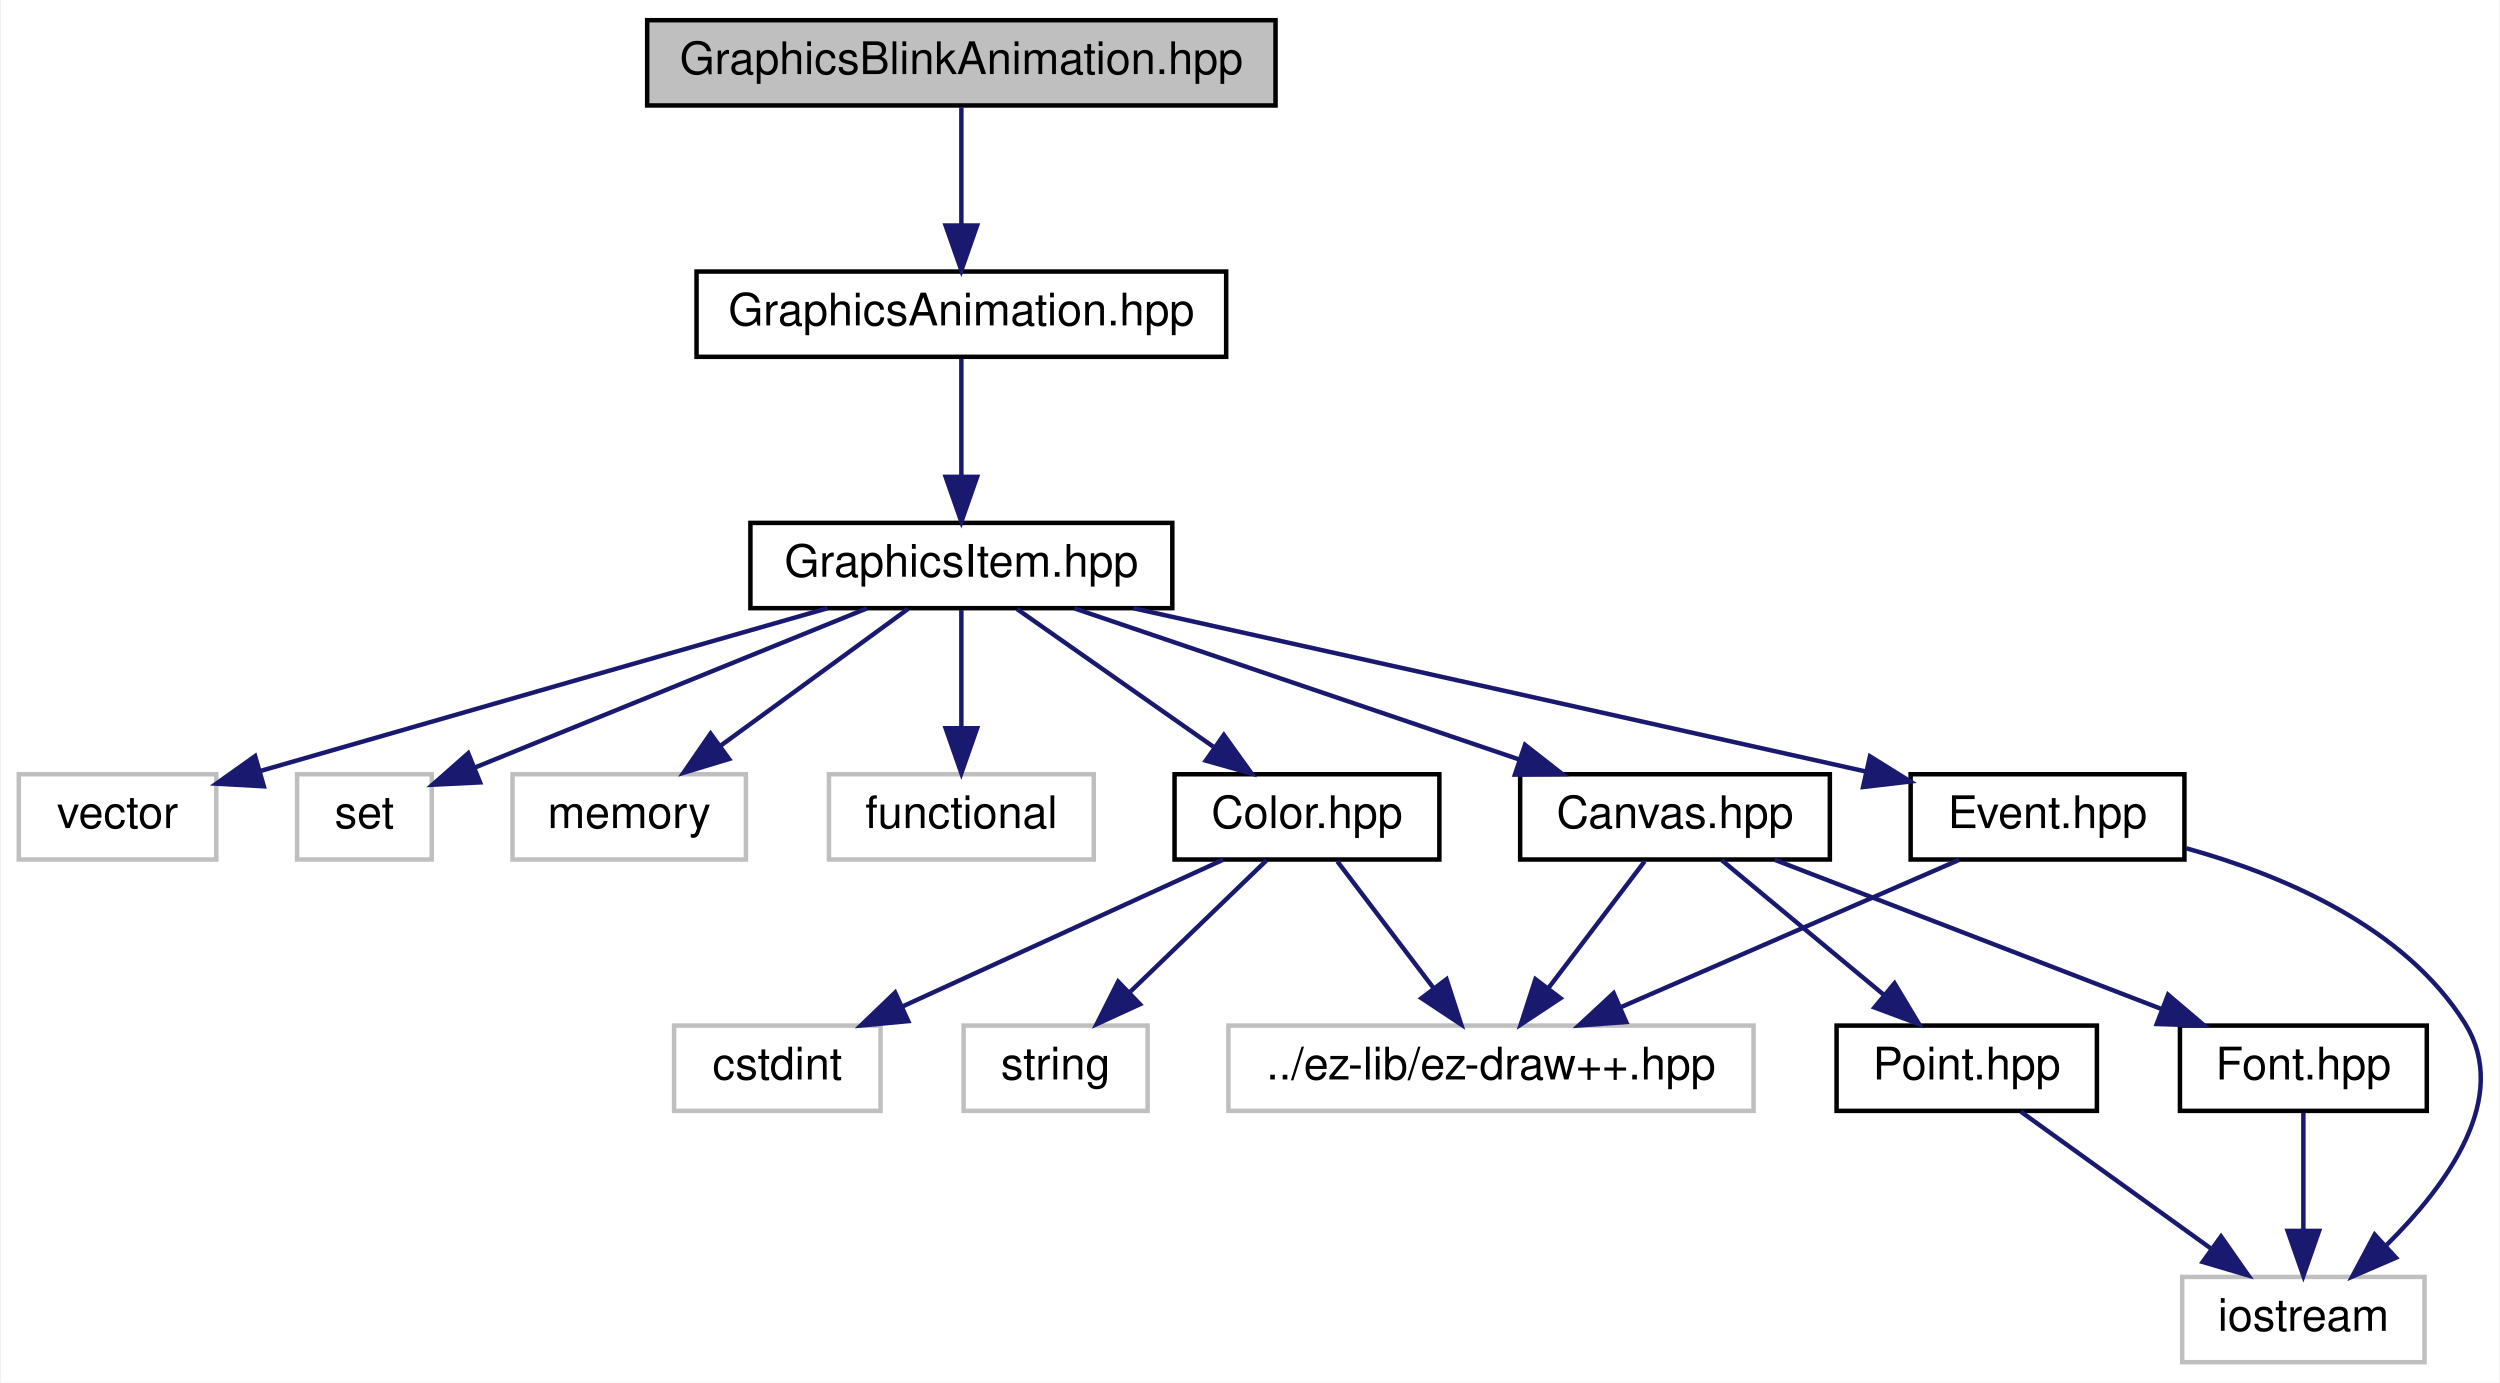
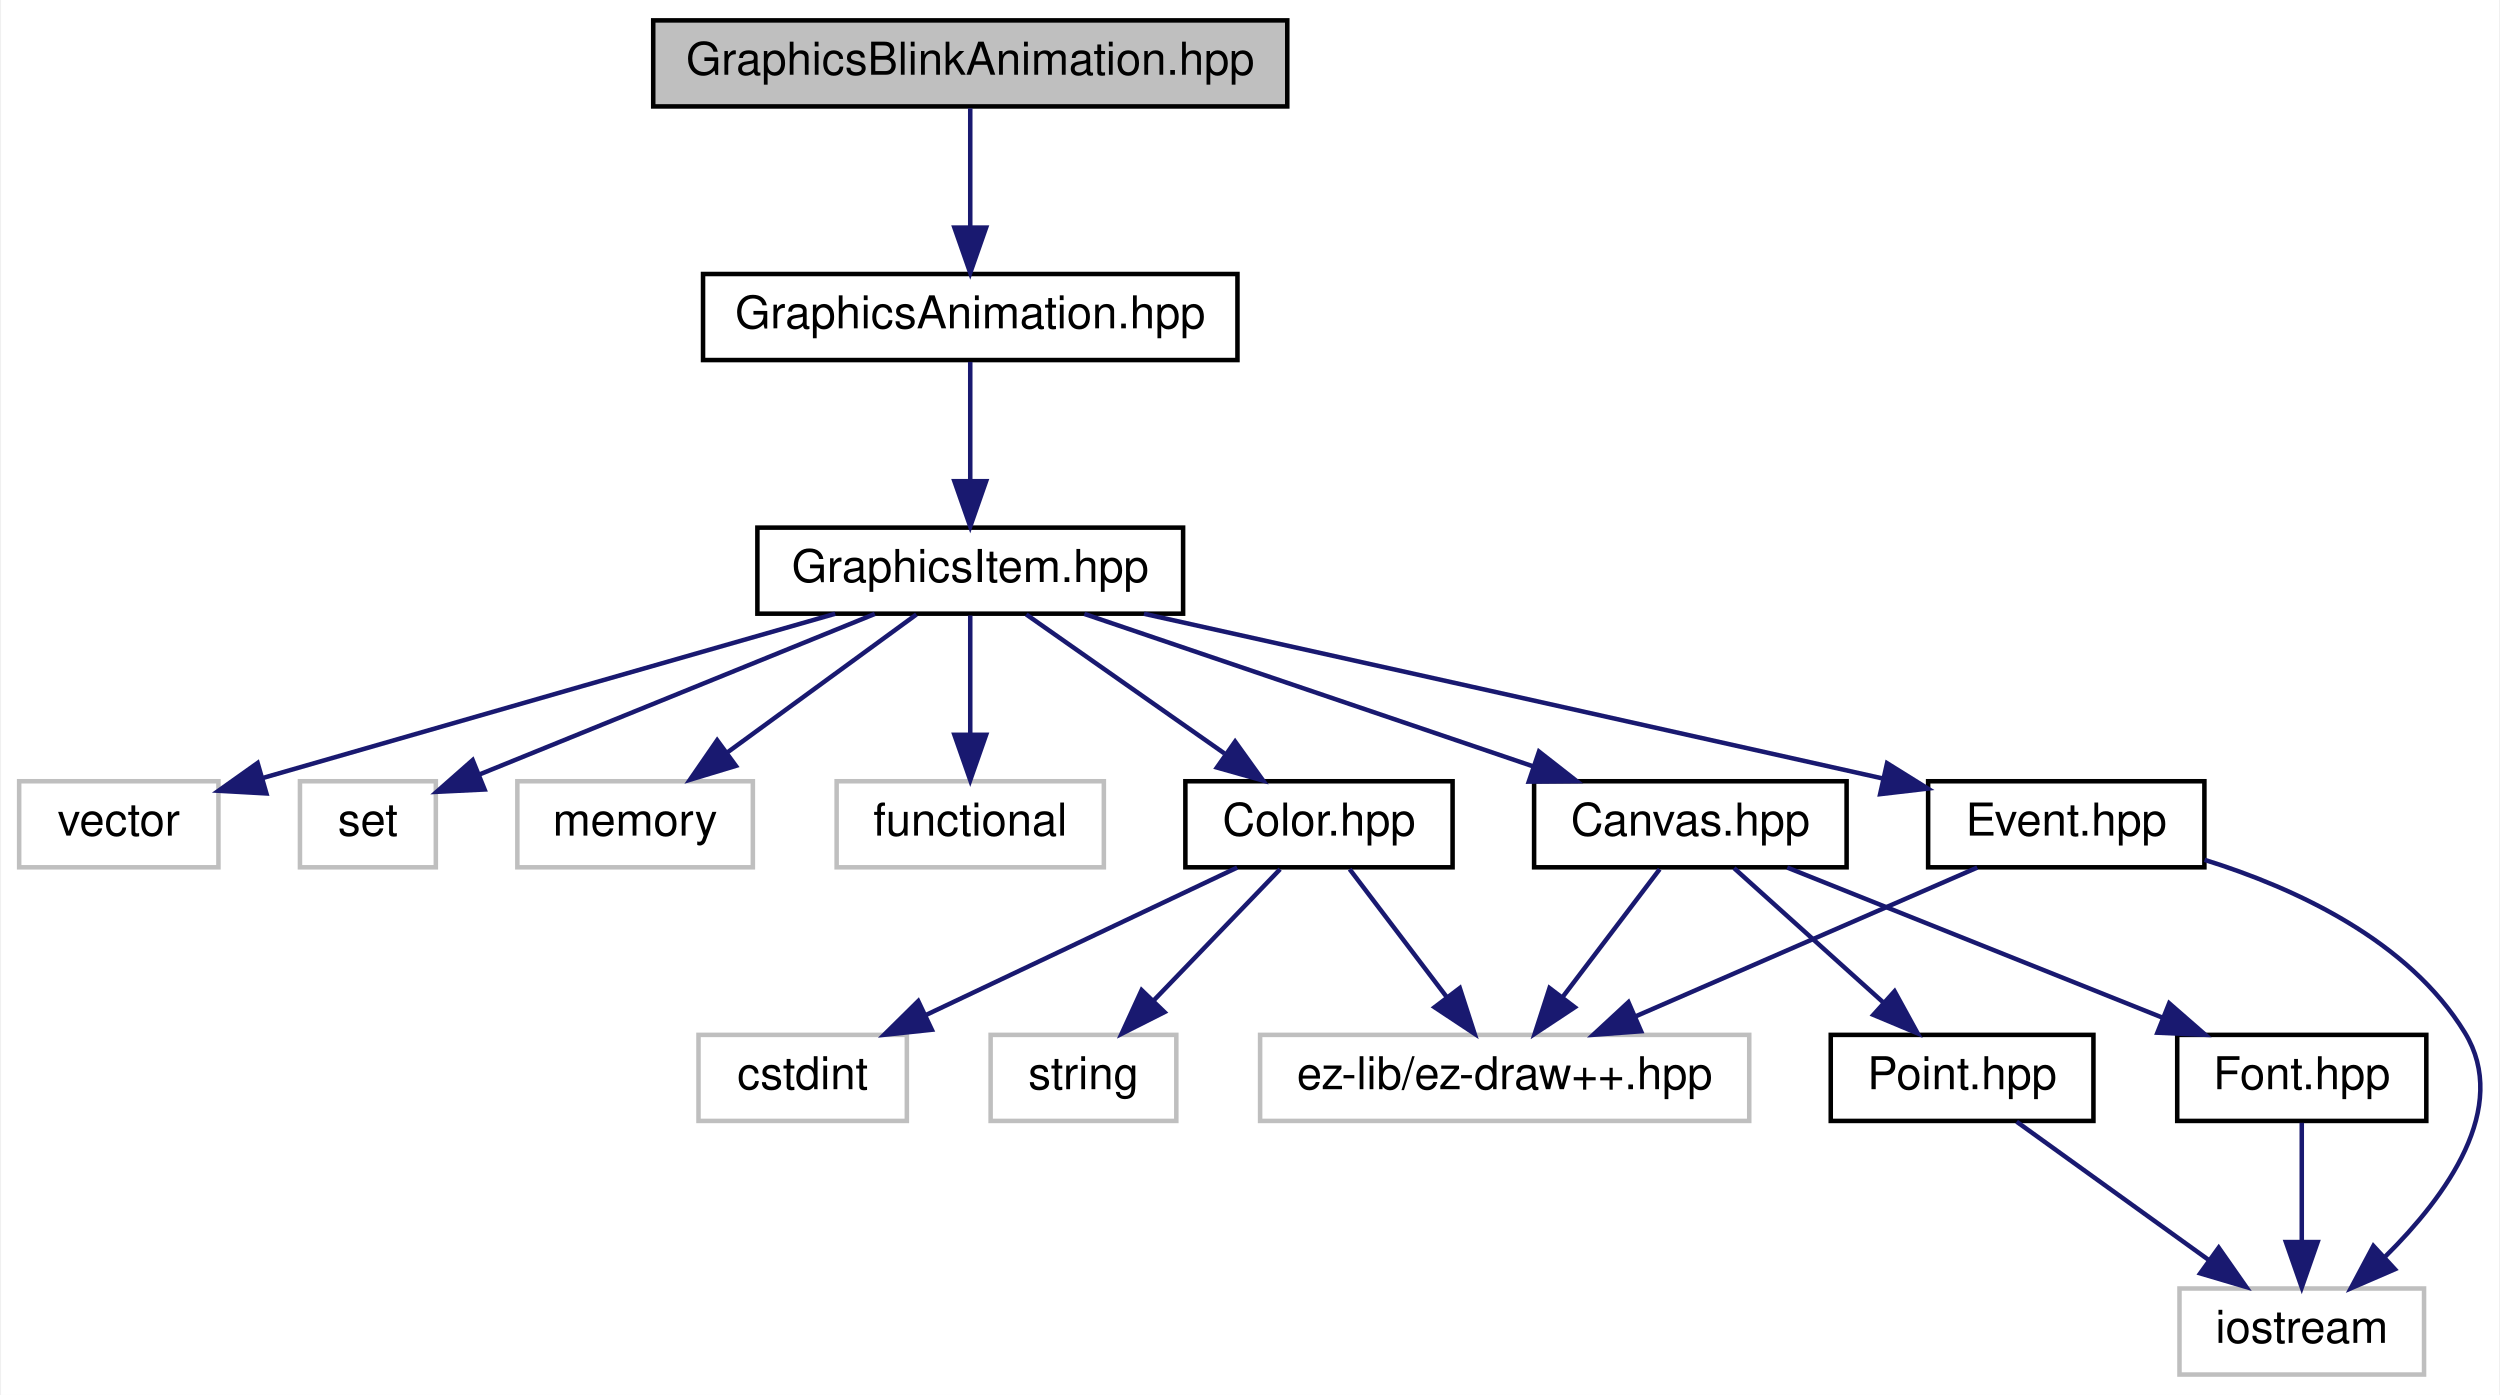
- <svg xmlns="http://www.w3.org/2000/svg" xmlns:xlink="http://www.w3.org/1999/xlink" width="557pt" height="308pt" viewBox="0.00 0.00 556.62 308.00">
+ <svg xmlns="http://www.w3.org/2000/svg" xmlns:xlink="http://www.w3.org/1999/xlink" width="552pt" height="308pt" viewBox="0.00 0.00 551.54 308.00">
  <g id="graph0" class="graph" transform="scale(1 1) rotate(0) translate(4 304)">
-     <polygon fill="white" stroke="none" points="-4,4 -4,-304 552.621,-304 552.621,4 -4,4" />
+     <polygon fill="white" stroke="none" points="-4,4 -4,-304 547.543,-304 547.543,4 -4,4" />
    <g id="node1" class="node">
      <polygon fill="#bfbfbf" stroke="black" points="140,-280.5 140,-299.5 280,-299.5 280,-280.5 140,-280.5" />
      <text text-anchor="middle" x="210" y="-287.5" font-family="Helvetica,sans-Serif" font-size="10.00">GraphicsBlinkAnimation.hpp</text>
    </g>
    <g id="node2" class="node">
      <g id="a_node2">
        <a xlink:href="_graphics_animation_8hpp.html" target="_top" xlink:title="GraphicsAnimation.hpp">
          <polygon fill="white" stroke="black" points="151,-224.5 151,-243.5 269,-243.5 269,-224.5 151,-224.5" />
          <text text-anchor="middle" x="210" y="-231.5" font-family="Helvetica,sans-Serif" font-size="10.00">GraphicsAnimation.hpp</text>
        </a>
      </g>
    </g>
    <g id="edge1" class="edge">
      <path fill="none" stroke="midnightblue" d="M210,-280.083C210,-273.006 210,-262.861 210,-253.986" />
      <polygon fill="midnightblue" stroke="midnightblue" points="213.5,-253.751 210,-243.751 206.5,-253.751 213.5,-253.751" />
    </g>
    <g id="node3" class="node">
      <g id="a_node3">
        <a xlink:href="_graphics_item_8hpp.html" target="_top" xlink:title="Classe GraphicsItem. ">
          <polygon fill="white" stroke="black" points="163,-168.5 163,-187.5 257,-187.5 257,-168.5 163,-168.5" />
          <text text-anchor="middle" x="210" y="-175.5" font-family="Helvetica,sans-Serif" font-size="10.00">GraphicsItem.hpp</text>
        </a>
      </g>
    </g>
    <g id="edge2" class="edge">
      <path fill="none" stroke="midnightblue" d="M210,-224.083C210,-217.006 210,-206.861 210,-197.986" />
      <polygon fill="midnightblue" stroke="midnightblue" points="213.5,-197.751 210,-187.751 206.5,-197.751 213.5,-197.751" />
    </g>
    <g id="node4" class="node">
      <polygon fill="white" stroke="#bfbfbf" points="0,-112.5 0,-131.5 44,-131.5 44,-112.5 0,-112.5" />
      <text text-anchor="middle" x="22" y="-119.5" font-family="Helvetica,sans-Serif" font-size="10.00">vector</text>
    </g>
    <g id="edge3" class="edge">
      <path fill="none" stroke="midnightblue" d="M180.185,-168.487C150.511,-160.007 103.414,-146.529 53.661,-132.184" />
      <polygon fill="midnightblue" stroke="midnightblue" points="54.591,-128.81 44.013,-129.401 52.651,-135.535 54.591,-128.81" />
    </g>
    <g id="node5" class="node">
      <polygon fill="white" stroke="#bfbfbf" points="62,-112.5 62,-131.5 92,-131.5 92,-112.5 62,-112.5" />
      <text text-anchor="middle" x="77" y="-119.5" font-family="Helvetica,sans-Serif" font-size="10.00">set</text>
    </g>
    <g id="edge4" class="edge">
      <path fill="none" stroke="midnightblue" d="M188.926,-168.444C165.235,-158.825 126.81,-143.224 101.721,-133.037" />
      <polygon fill="midnightblue" stroke="midnightblue" points="102.766,-129.684 92.184,-129.165 100.133,-136.17 102.766,-129.684" />
    </g>
    <g id="node6" class="node">
      <polygon fill="white" stroke="#bfbfbf" points="110,-112.5 110,-131.5 162,-131.5 162,-112.5 110,-112.5" />
      <text text-anchor="middle" x="136" y="-119.5" font-family="Helvetica,sans-Serif" font-size="10.00">memory</text>
    </g>
    <g id="edge5" class="edge">
      <path fill="none" stroke="midnightblue" d="M198.111,-168.324C186.85,-160.107 169.713,-147.602 156.291,-137.807" />
      <polygon fill="midnightblue" stroke="midnightblue" points="158.247,-134.901 148.106,-131.834 154.12,-140.556 158.247,-134.901" />
    </g>
    <g id="node7" class="node">
      <polygon fill="white" stroke="#bfbfbf" points="180.5,-112.5 180.5,-131.5 239.5,-131.5 239.5,-112.5 180.5,-112.5" />
      <text text-anchor="middle" x="210" y="-119.5" font-family="Helvetica,sans-Serif" font-size="10.00">functional</text>
    </g>
    <g id="edge6" class="edge">
      <path fill="none" stroke="midnightblue" d="M210,-168.083C210,-161.006 210,-150.861 210,-141.986" />
      <polygon fill="midnightblue" stroke="midnightblue" points="213.5,-141.751 210,-131.751 206.5,-141.751 213.5,-141.751" />
    </g>
    <g id="node8" class="node">
      <g id="a_node8">
        <a xlink:href="_color_8hpp.html" target="_top" xlink:title="Classe Color. ">
          <polygon fill="white" stroke="black" points="257.5,-112.5 257.5,-131.5 316.5,-131.5 316.5,-112.5 257.5,-112.5" />
          <text text-anchor="middle" x="287" y="-119.5" font-family="Helvetica,sans-Serif" font-size="10.00">Color.hpp</text>
        </a>
      </g>
    </g>
    <g id="edge7" class="edge">
      <path fill="none" stroke="midnightblue" d="M222.371,-168.324C234.158,-160.058 252.132,-147.453 266.136,-137.632" />
      <polygon fill="midnightblue" stroke="midnightblue" points="268.482,-140.262 274.659,-131.655 264.462,-134.531 268.482,-140.262" />
    </g>
    <g id="node12" class="node">
      <g id="a_node12">
        <a xlink:href="_canvas_8hpp.html" target="_top" xlink:title="Canvas.hpp">
          <polygon fill="white" stroke="black" points="334.5,-112.5 334.5,-131.5 403.5,-131.5 403.5,-112.5 334.5,-112.5" />
          <text text-anchor="middle" x="369" y="-119.5" font-family="Helvetica,sans-Serif" font-size="10.00">Canvas.hpp</text>
        </a>
      </g>
    </g>
    <g id="edge11" class="edge">
      <path fill="none" stroke="midnightblue" d="M235.194,-168.444C261.943,-159.359 304.403,-144.939 334.305,-134.783" />
      <polygon fill="midnightblue" stroke="midnightblue" points="335.581,-138.046 343.924,-131.516 333.329,-131.418 335.581,-138.046" />
    </g>
    <g id="node16" class="node">
      <g id="a_node16">
        <a xlink:href="_event_8hpp.html" target="_top" xlink:title="Classe Event. ">
          <polygon fill="white" stroke="black" points="421.5,-112.5 421.5,-131.5 482.5,-131.5 482.5,-112.5 421.5,-112.5" />
          <text text-anchor="middle" x="452" y="-119.5" font-family="Helvetica,sans-Serif" font-size="10.00">Event.hpp</text>
        </a>
      </g>
    </g>
    <g id="edge17" class="edge">
      <path fill="none" stroke="midnightblue" d="M248.354,-168.481C286.927,-159.908 348.384,-146.233 411.317,-132.149" />
      <polygon fill="midnightblue" stroke="midnightblue" points="412.433,-135.486 421.427,-129.886 410.904,-128.655 412.433,-135.486" />
    </g>
    <g id="node9" class="node">
-       <polygon fill="white" stroke="#bfbfbf" points="146,-56.5 146,-75.5 192,-75.5 192,-56.5 146,-56.5" />
-       <text text-anchor="middle" x="169" y="-63.5" font-family="Helvetica,sans-Serif" font-size="10.00">cstdint</text>
+       <polygon fill="white" stroke="#bfbfbf" points="150,-56.5 150,-75.5 196,-75.5 196,-56.5 150,-56.5" />
+       <text text-anchor="middle" x="173" y="-63.5" font-family="Helvetica,sans-Serif" font-size="10.00">cstdint</text>
    </g>
    <g id="edge8" class="edge">
-       <path fill="none" stroke="midnightblue" d="M268.303,-112.444C249.056,-103.636 218.848,-89.812 196.8,-79.722" />
-       <polygon fill="midnightblue" stroke="midnightblue" points="198.16,-76.495 187.61,-75.516 195.247,-82.86 198.16,-76.495" />
+       <path fill="none" stroke="midnightblue" d="M268.936,-112.444C250.425,-103.675 221.419,-89.936 200.145,-79.858" />
+       <polygon fill="midnightblue" stroke="midnightblue" points="201.515,-76.634 190.979,-75.516 198.518,-82.96 201.515,-76.634" />
    </g>
    <g id="node10" class="node">
-       <polygon fill="white" stroke="#bfbfbf" points="210.5,-56.5 210.5,-75.5 251.5,-75.5 251.5,-56.5 210.5,-56.5" />
-       <text text-anchor="middle" x="231" y="-63.5" font-family="Helvetica,sans-Serif" font-size="10.00">string</text>
+       <polygon fill="white" stroke="#bfbfbf" points="214.5,-56.5 214.5,-75.5 255.5,-75.5 255.5,-56.5 214.5,-56.5" />
+       <text text-anchor="middle" x="235" y="-63.5" font-family="Helvetica,sans-Serif" font-size="10.00">string</text>
    </g>
    <g id="edge9" class="edge">
-       <path fill="none" stroke="midnightblue" d="M278.003,-112.324C269.806,-104.42 257.494,-92.548 247.528,-82.938" />
-       <polygon fill="midnightblue" stroke="midnightblue" points="249.789,-80.256 240.161,-75.834 244.93,-85.295 249.789,-80.256" />
+       <path fill="none" stroke="midnightblue" d="M278.413,-112.083C270.841,-104.22 259.622,-92.569 250.486,-83.081" />
+       <polygon fill="midnightblue" stroke="midnightblue" points="252.885,-80.527 243.427,-75.751 247.842,-85.382 252.885,-80.527" />
    </g>
    <g id="node11" class="node">
-       <polygon fill="white" stroke="#bfbfbf" points="269.5,-56.5 269.5,-75.5 386.5,-75.5 386.5,-56.5 269.5,-56.5" />
-       <text text-anchor="middle" x="328" y="-63.5" font-family="Helvetica,sans-Serif" font-size="10.00">../ez-lib/ez-draw++.hpp</text>
+       <polygon fill="white" stroke="#bfbfbf" points="274,-56.5 274,-75.5 382,-75.5 382,-56.5 274,-56.5" />
+       <text text-anchor="middle" x="328" y="-63.5" font-family="Helvetica,sans-Serif" font-size="10.00">ez-lib/ez-draw++.hpp</text>
    </g>
    <g id="edge10" class="edge">
      <path fill="none" stroke="midnightblue" d="M293.77,-112.083C299.562,-104.455 308.058,-93.264 315.138,-83.941" />
      <polygon fill="midnightblue" stroke="midnightblue" points="318.096,-85.832 321.356,-75.751 312.521,-81.599 318.096,-85.832" />
    </g>
    <g id="edge12" class="edge">
      <path fill="none" stroke="midnightblue" d="M362.23,-112.083C356.438,-104.455 347.942,-93.264 340.862,-83.941" />
      <polygon fill="midnightblue" stroke="midnightblue" points="343.479,-81.599 334.644,-75.751 337.904,-85.832 343.479,-81.599" />
    </g>
    <g id="node13" class="node">
      <g id="a_node13">
        <a xlink:href="_point_8hpp.html" target="_top" xlink:title="Classe point. ">
-           <polygon fill="white" stroke="black" points="405,-56.5 405,-75.5 463,-75.5 463,-56.5 405,-56.5" />
-           <text text-anchor="middle" x="434" y="-63.5" font-family="Helvetica,sans-Serif" font-size="10.00">Point.hpp</text>
+           <polygon fill="white" stroke="black" points="400,-56.5 400,-75.5 458,-75.5 458,-56.5 400,-56.5" />
+           <text text-anchor="middle" x="429" y="-63.5" font-family="Helvetica,sans-Serif" font-size="10.00">Point.hpp</text>
        </a>
      </g>
    </g>
    <g id="edge13" class="edge">
-       <path fill="none" stroke="midnightblue" d="M379.443,-112.324C389.146,-104.263 403.815,-92.076 415.5,-82.37" />
-       <polygon fill="midnightblue" stroke="midnightblue" points="417.911,-84.916 423.367,-75.834 413.438,-79.532 417.911,-84.916" />
+       <path fill="none" stroke="midnightblue" d="M378.64,-112.324C387.51,-104.341 400.875,-92.313 411.608,-82.653" />
+       <polygon fill="midnightblue" stroke="midnightblue" points="414.093,-85.125 419.185,-75.834 409.41,-79.922 414.093,-85.125" />
    </g>
    <g id="node15" class="node">
      <g id="a_node15">
        <a xlink:href="_font_8hpp.html" target="_top" xlink:title="Font.hpp">
-           <polygon fill="white" stroke="black" points="481.5,-56.5 481.5,-75.5 536.5,-75.5 536.5,-56.5 481.5,-56.5" />
-           <text text-anchor="middle" x="509" y="-63.5" font-family="Helvetica,sans-Serif" font-size="10.00">Font.hpp</text>
+           <polygon fill="white" stroke="black" points="476.5,-56.5 476.5,-75.5 531.5,-75.5 531.5,-56.5 476.5,-56.5" />
+           <text text-anchor="middle" x="504" y="-63.5" font-family="Helvetica,sans-Serif" font-size="10.00">Font.hpp</text>
        </a>
      </g>
    </g>
    <g id="edge15" class="edge">
-       <path fill="none" stroke="midnightblue" d="M391.183,-112.444C414.428,-103.478 451.149,-89.314 477.415,-79.183" />
-       <polygon fill="midnightblue" stroke="midnightblue" points="478.85,-82.381 486.92,-75.516 476.331,-75.85 478.85,-82.381" />
+       <path fill="none" stroke="midnightblue" d="M390.391,-112.444C412.707,-103.517 447.903,-89.439 473.208,-79.317" />
+       <polygon fill="midnightblue" stroke="midnightblue" points="474.724,-82.48 482.709,-75.516 472.124,-75.981 474.724,-82.48" />
    </g>
    <g id="node14" class="node">
-       <polygon fill="white" stroke="#bfbfbf" points="482,-0.5 482,-19.5 536,-19.5 536,-0.5 482,-0.5" />
-       <text text-anchor="middle" x="509" y="-7.5" font-family="Helvetica,sans-Serif" font-size="10.00">iostream</text>
+       <polygon fill="white" stroke="#bfbfbf" points="477,-0.5 477,-19.5 531,-19.5 531,-0.5 477,-0.5" />
+       <text text-anchor="middle" x="504" y="-7.5" font-family="Helvetica,sans-Serif" font-size="10.00">iostream</text>
    </g>
    <g id="edge14" class="edge">
-       <path fill="none" stroke="midnightblue" d="M446.05,-56.324C457.463,-48.107 474.831,-35.602 488.435,-25.807" />
-       <polygon fill="midnightblue" stroke="midnightblue" points="490.66,-28.517 496.731,-19.834 486.57,-22.837 490.66,-28.517" />
+       <path fill="none" stroke="midnightblue" d="M441.05,-56.324C452.463,-48.107 469.831,-35.602 483.435,-25.807" />
+       <polygon fill="midnightblue" stroke="midnightblue" points="485.66,-28.517 491.731,-19.834 481.57,-22.837 485.66,-28.517" />
    </g>
    <g id="edge16" class="edge">
-       <path fill="none" stroke="midnightblue" d="M509,-56.083C509,-49.006 509,-38.861 509,-29.986" />
-       <polygon fill="midnightblue" stroke="midnightblue" points="512.5,-29.751 509,-19.751 505.5,-29.751 512.5,-29.751" />
+       <path fill="none" stroke="midnightblue" d="M504,-56.083C504,-49.006 504,-38.861 504,-29.986" />
+       <polygon fill="midnightblue" stroke="midnightblue" points="507.5,-29.751 504,-19.751 500.5,-29.751 507.5,-29.751" />
    </g>
    <g id="edge19" class="edge">
      <path fill="none" stroke="midnightblue" d="M432.352,-112.444C412.035,-103.596 380.097,-89.688 356.902,-79.587" />
      <polygon fill="midnightblue" stroke="midnightblue" points="358.122,-76.3 347.556,-75.516 355.327,-82.718 358.122,-76.3" />
    </g>
    <g id="edge18" class="edge">
-       <path fill="none" stroke="midnightblue" d="M482.852,-115.014C504.335,-109.064 531.469,-97.579 545,-76 555.312,-59.555 541.065,-39.986 527.566,-26.647" />
-       <polygon fill="midnightblue" stroke="midnightblue" points="529.623,-23.783 519.896,-19.583 524.881,-28.932 529.623,-23.783" />
+       <path fill="none" stroke="midnightblue" d="M482.542,-114.143C502.678,-107.864 527.552,-96.346 540,-76 550.13,-59.443 535.915,-39.893 522.473,-26.589" />
+       <polygon fill="midnightblue" stroke="midnightblue" points="524.562,-23.755 514.839,-19.548 519.817,-28.9 524.562,-23.755" />
    </g>
  </g>
</svg>
